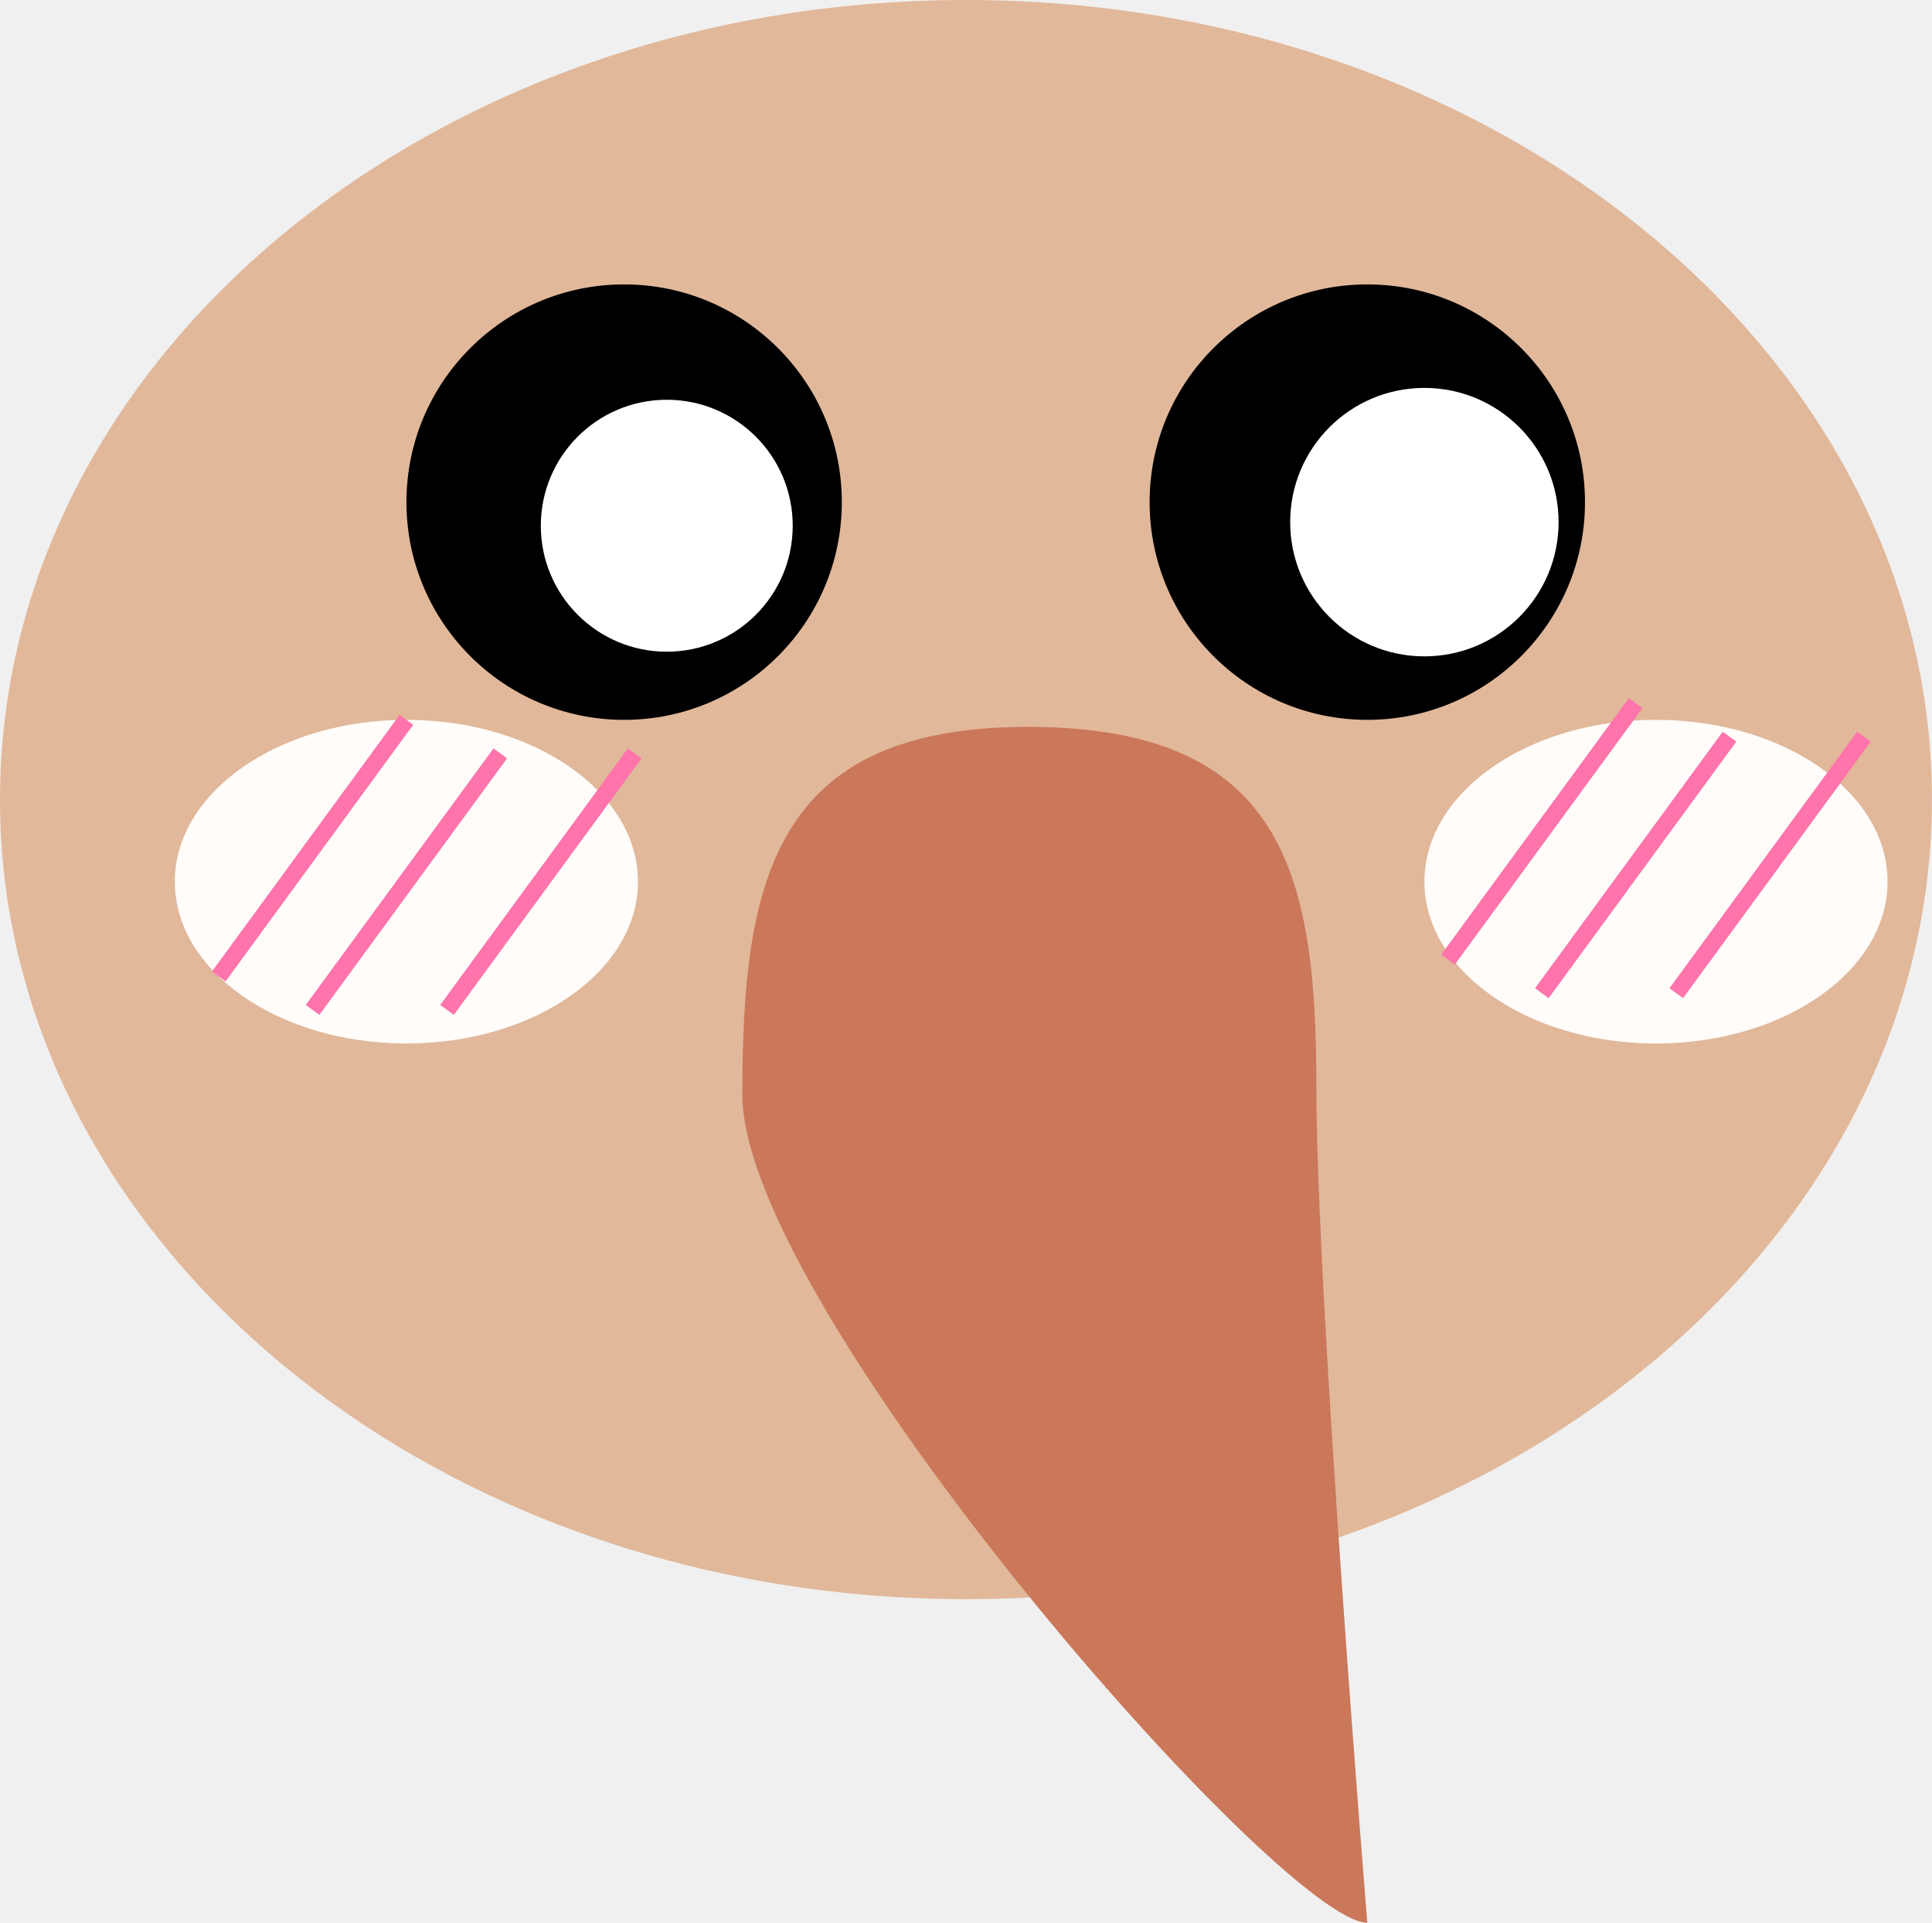
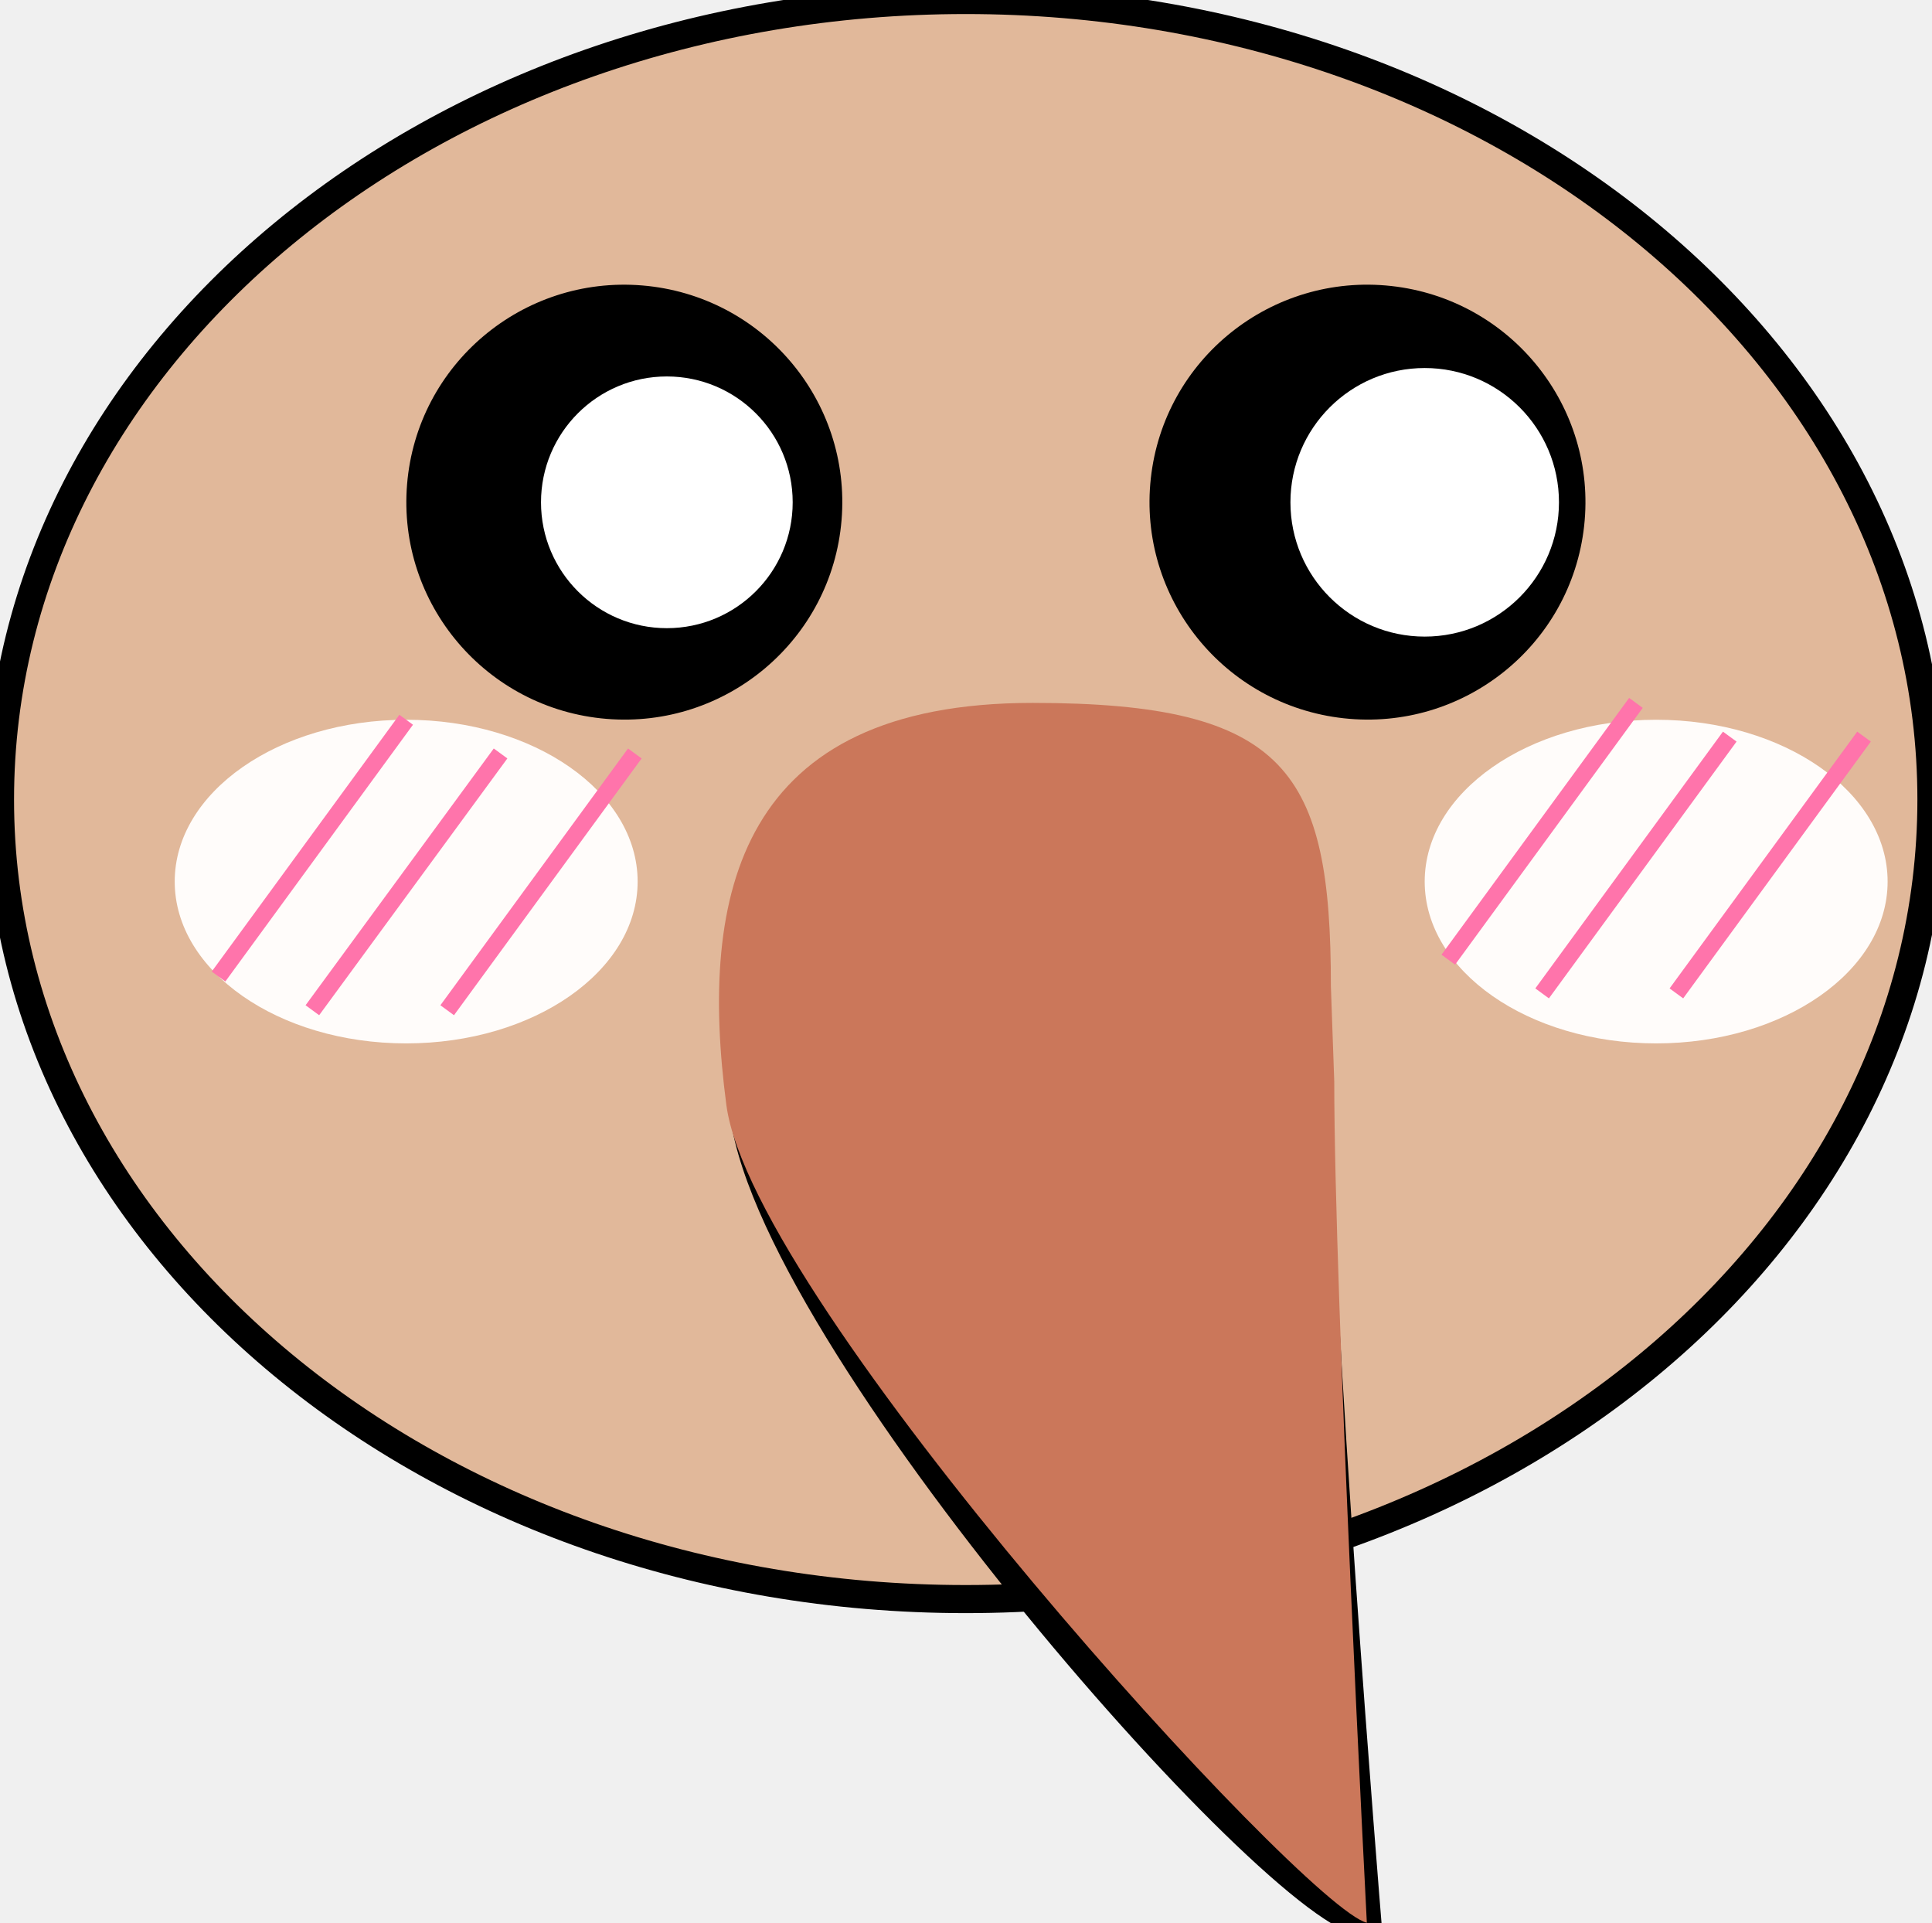
- <svg xmlns="http://www.w3.org/2000/svg" id="Calque_2" data-name="Calque 2" viewBox="0 0 343.91 342.21">
-   <defs>
-     <style>
-       .cls-1 {
-         fill: none;
-         stroke: #ff74ab;
-         stroke-miterlimit: 10;
-         stroke-width: 3px;
-       }
- 
-       .cls-2 {
-         fill: #fffcfa;
-       }
- 
-       .cls-3 {
-         fill: #fff;
-       }
- 
-       .cls-4 {
-         fill: #cb775a;
-       }
- 
-       .cls-5 {
-         fill: #e1b89a;
-       }
-     </style>
-   </defs>
-   <g id="Calque_1-2" data-name="Calque 1">
-     <ellipse class="cls-5" cx="171.95" cy="142.31" rx="171.95" ry="142.31" />
-     <ellipse class="cls-2" cx="72.34" cy="156.92" rx="41.22" ry="28.8" />
-     <ellipse class="cls-2" cx="294.78" cy="156.92" rx="41.22" ry="28.8" />
-     <circle cx="111.1" cy="89.37" r="38.75" />
-     <circle class="cls-3" cx="118.69" cy="93.57" r="22.42" />
-     <circle cx="243.39" cy="89.37" r="38.75" />
-     <circle class="cls-3" cx="253.55" cy="92.93" r="23.89" />
-     <path class="cls-4" d="M234.32,193.13c0,37.89,9.07,149.08,9.07,149.08-15.25,0-111.25-109.49-111.25-147.39s5.42-65.45,50.8-65.45,51.38,25.87,51.38,63.76Z" />
-     <line class="cls-1" x1="72.34" y1="128.12" x2="38.94" y2="173.79" />
-     <line class="cls-1" x1="89.05" y1="134.09" x2="55.64" y2="179.75" />
-     <line class="cls-1" x1="112.98" y1="134.09" x2="79.57" y2="179.75" />
-     <line class="cls-1" x1="291.16" y1="125.14" x2="257.75" y2="170.8" />
-     <line class="cls-1" x1="307.87" y1="131.11" x2="274.46" y2="176.77" />
-     <line class="cls-1" x1="331.8" y1="131.11" x2="298.39" y2="176.77" />
+ <svg xmlns="http://www.w3.org/2000/svg" version="1.1" id="Calque_2_00000139292713720107977420000014423408976045432448_" x="0px" y="0px" viewBox="0 0 343.9 342.2" style="enable-background:new 0 0 343.9 342.2;" xml:space="preserve">
+   <style type="text/css">
+ 	.st0{fill:#E1B89A;stroke:#000000;stroke-width:5;stroke-miterlimit:10;}
+ 	.st1{fill:#FFFCFA;}
+ 	.st2{fill:#FFFFFF;}
+ 	.st3{fill:#CB775A;stroke:#000000;stroke-width:5;stroke-miterlimit:10;}
+ 	.st4{fill:none;stroke:#FF74AB;stroke-width:3;stroke-miterlimit:10;}
+ 	.st5{fill:#CB775A;}
+ </style>
+   <g id="Calque_1-2">
+     <ellipse class="st0" cx="171.9" cy="142.3" rx="171.9" ry="142.3" />
+     <ellipse class="st1" cx="72.3" cy="156.9" rx="41.2" ry="28.8" />
+     <ellipse class="st1" cx="294.8" cy="156.9" rx="41.2" ry="28.8" />
+     <ellipse transform="matrix(8.248051e-02 -0.9966 0.9966 8.248051e-02 12.8709 192.7202)" cx="111.1" cy="89.4" rx="38.7" ry="38.8" />
+     <circle class="st2" cx="118.7" cy="89.4" r="22.4" />
+     <ellipse transform="matrix(0.1091 -0.994 0.994 0.1091 127.9957 321.5549)" cx="243.4" cy="89.4" rx="38.7" ry="38.8" />
+     <circle class="st2" cx="253.6" cy="89.4" r="23.9" />
+     <path class="st3" d="M234.3,193.1c0,37.9,9.1,149.1,9.1,149.1c-15.2,0-111.2-109.5-111.2-147.4s5.4-65.4,50.8-65.4   S234.3,155.2,234.3,193.1L234.3,193.1z" />
+     <line class="st4" x1="72.3" y1="128.1" x2="38.9" y2="173.8" />
+     <line class="st4" x1="89.1" y1="134.1" x2="55.6" y2="179.8" />
+     <line class="st4" x1="113" y1="134.1" x2="79.6" y2="179.8" />
+     <line class="st4" x1="291.2" y1="125.1" x2="257.8" y2="170.8" />
+     <line class="st4" x1="307.9" y1="131.1" x2="274.5" y2="176.8" />
+     <line class="st4" x1="331.8" y1="131.1" x2="298.4" y2="176.8" />
+     <path class="st5" d="M237.5,192.5c0,38.1,5.8,149.7,5.8,149.7c-11.1-2.6-109.3-110.3-114-145.5c-5-37.8,2.4-71.6,54.5-71.6   c45.4,0,53.1,12.3,53.1,50.4L237.5,192.5z" />
  </g>
</svg>
